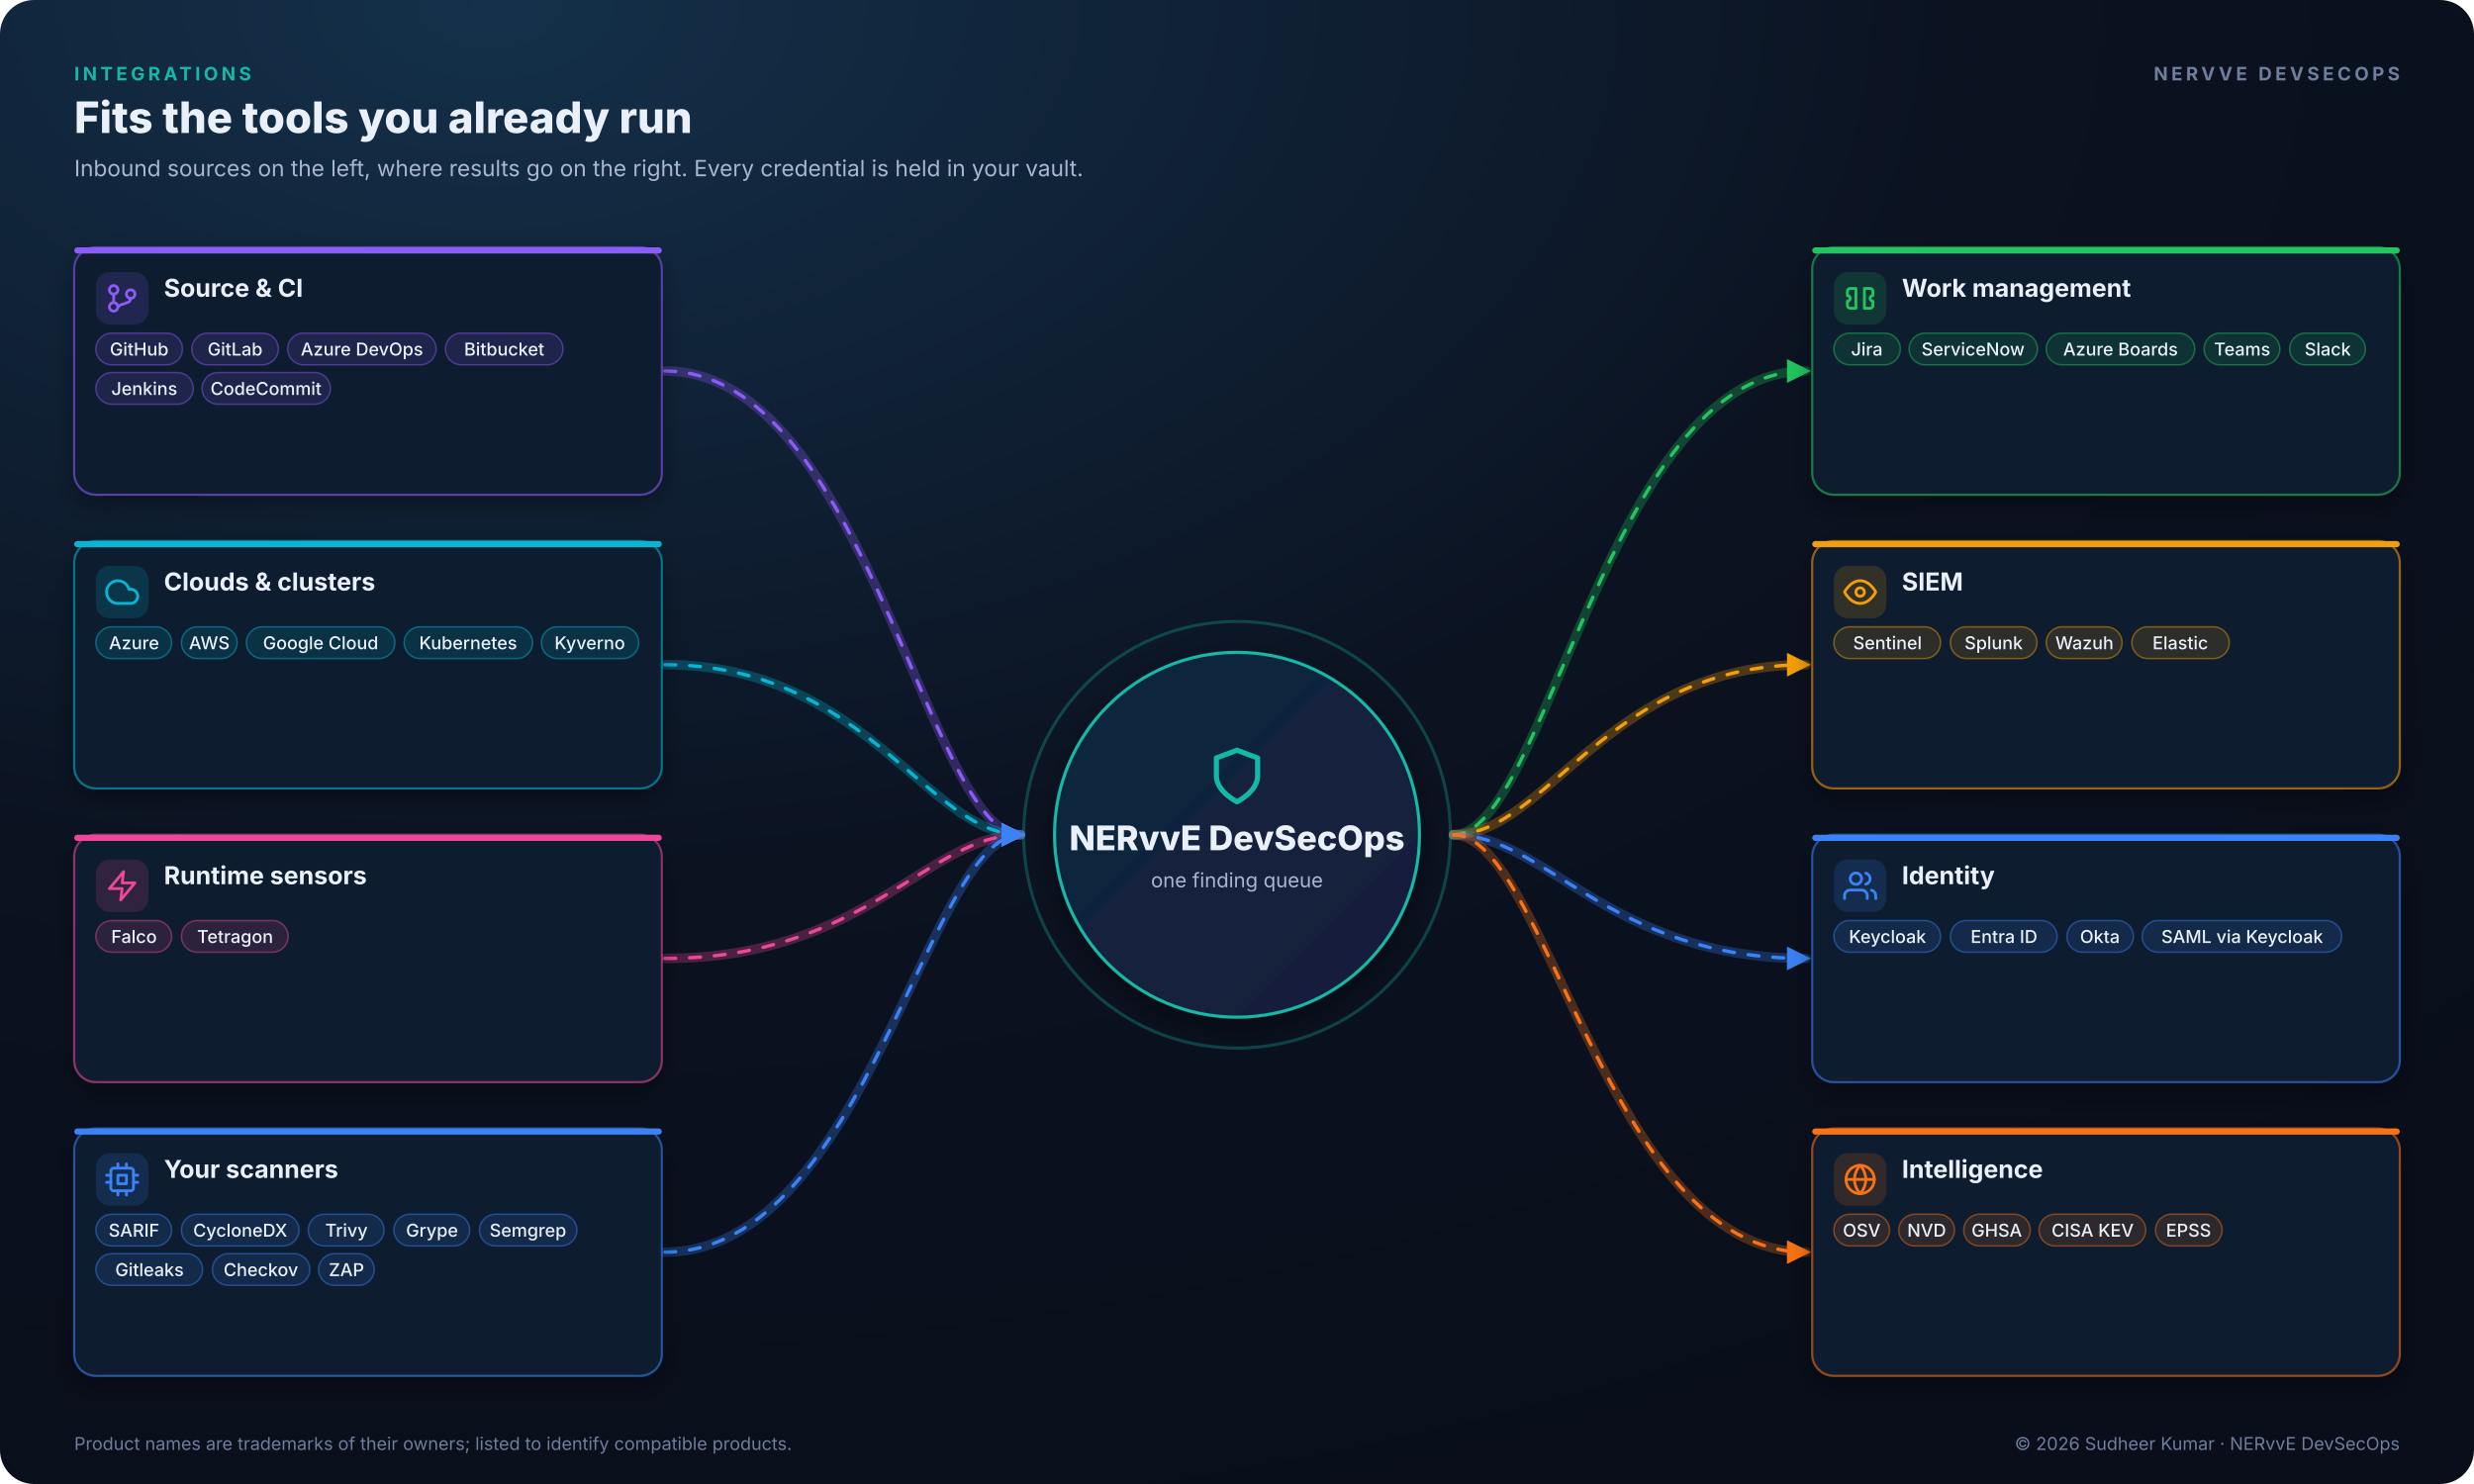
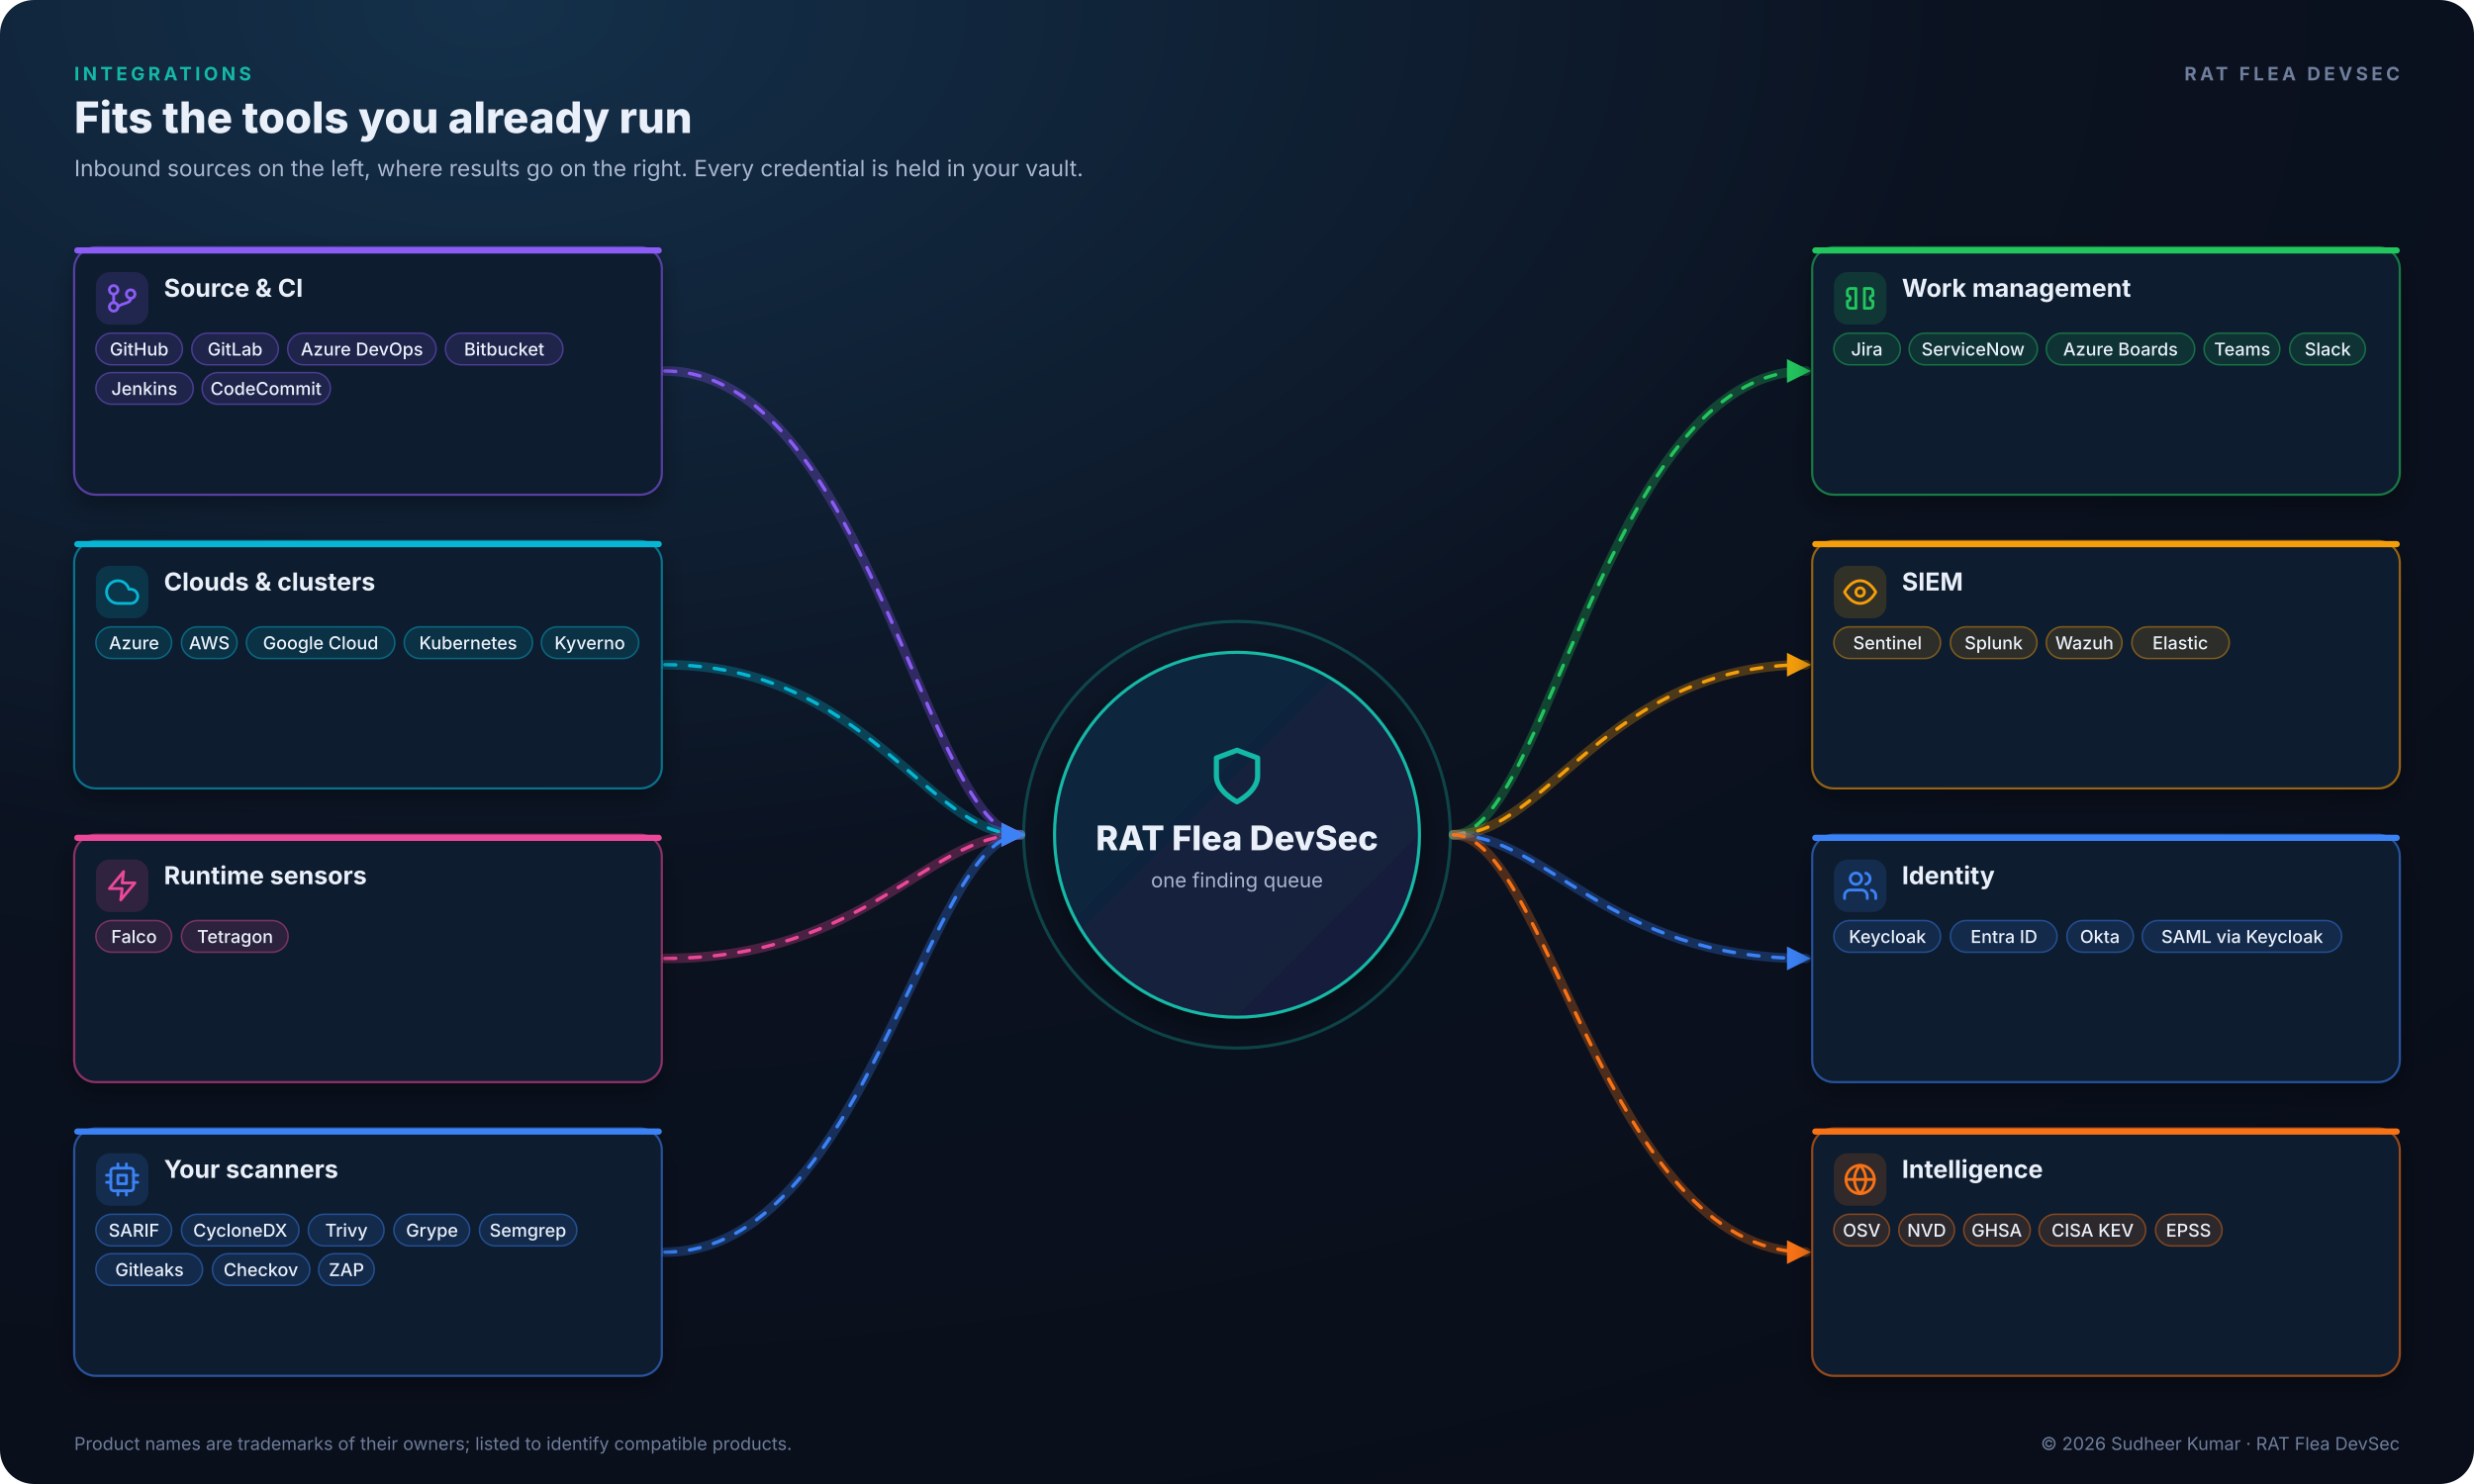
<svg xmlns="http://www.w3.org/2000/svg" viewBox="0 0 1600 960" width="1600" height="960" role="img" aria-labelledby="t d" font-family="Inter, 'Segoe UI', system-ui, -apple-system, Roboto, Arial, sans-serif">
  <style>.flow{stroke-dasharray:7 9;animation:fl 1.1s linear infinite}@keyframes fl{to{stroke-dashoffset:-32}}.pulse{animation:pu 2.4s ease-in-out infinite}@keyframes pu{50%{opacity:.45}}@media (prefers-reduced-motion:reduce){.flow,.pulse{animation:none}}</style>
  <defs>
    <marker id="ar06B6D4" viewBox="0 0 10 10" refX="8" refY="5" markerWidth="7" markerHeight="7" orient="auto-start-reverse">
      <path d="M0 0L10 5L0 10z" fill="#06B6D4" />
    </marker>
    <marker id="ar22C55E" viewBox="0 0 10 10" refX="8" refY="5" markerWidth="7" markerHeight="7" orient="auto-start-reverse">
      <path d="M0 0L10 5L0 10z" fill="#22C55E" />
    </marker>
    <marker id="ar3B82F6" viewBox="0 0 10 10" refX="8" refY="5" markerWidth="7" markerHeight="7" orient="auto-start-reverse">
      <path d="M0 0L10 5L0 10z" fill="#3B82F6" />
    </marker>
    <marker id="ar8B5CF6" viewBox="0 0 10 10" refX="8" refY="5" markerWidth="7" markerHeight="7" orient="auto-start-reverse">
      <path d="M0 0L10 5L0 10z" fill="#8B5CF6" />
    </marker>
    <marker id="arEC4899" viewBox="0 0 10 10" refX="8" refY="5" markerWidth="7" markerHeight="7" orient="auto-start-reverse">
      <path d="M0 0L10 5L0 10z" fill="#EC4899" />
    </marker>
    <marker id="arF59E0B" viewBox="0 0 10 10" refX="8" refY="5" markerWidth="7" markerHeight="7" orient="auto-start-reverse">
      <path d="M0 0L10 5L0 10z" fill="#F59E0B" />
    </marker>
    <marker id="arF97316" viewBox="0 0 10 10" refX="8" refY="5" markerWidth="7" markerHeight="7" orient="auto-start-reverse">
      <path d="M0 0L10 5L0 10z" fill="#F97316" />
    </marker>
    <filter id="sh" x="-10%" y="-10%" width="120%" height="130%">
      <feDropShadow dx="0" dy="6" stdDeviation="8" flood-color="#000" flood-opacity=".35" />
    </filter>
    <radialGradient id="bgg" cx="20%" cy="0%" r="110%">
      <stop offset="0" stop-color="#14304A" />
      <stop offset=".55" stop-color="#0B1220" />
      <stop offset="1" stop-color="#090E1A" />
    </radialGradient>
    <linearGradient id="core" x1="0" y1="0" x2="1" y2="1">
      <stop offset="0" stop-color="#0F2A3F" />
      <stop offset="1" stop-color="#151C3A" />
    </linearGradient>
  </defs>
  <rect width="1600" height="960" rx="22" fill="url(#bgg)" />
  <path d="M430 240 C 560 240, 600 540, 660 540" fill="none" stroke="#8B5CF6" stroke-opacity=".28" stroke-width="6.2" stroke-linecap="round" />
  <path d="M430 240 C 560 240, 600 540, 660 540" fill="none" stroke="#8B5CF6" stroke-width="2.2" stroke-linecap="round" class="flow" marker-end="url(#ar8B5CF6)" />
  <path d="M430 430 C 560 430, 600 540, 660 540" fill="none" stroke="#06B6D4" stroke-opacity=".28" stroke-width="6.2" stroke-linecap="round" />
  <path d="M430 430 C 560 430, 600 540, 660 540" fill="none" stroke="#06B6D4" stroke-width="2.2" stroke-linecap="round" class="flow" marker-end="url(#ar06B6D4)" />
  <path d="M430 620 C 560 620, 600 540, 660 540" fill="none" stroke="#EC4899" stroke-opacity=".28" stroke-width="6.2" stroke-linecap="round" />
  <path d="M430 620 C 560 620, 600 540, 660 540" fill="none" stroke="#EC4899" stroke-width="2.2" stroke-linecap="round" class="flow" marker-end="url(#arEC4899)" />
  <path d="M430 810 C 560 810, 600 540, 660 540" fill="none" stroke="#3B82F6" stroke-opacity=".28" stroke-width="6.2" stroke-linecap="round" />
  <path d="M430 810 C 560 810, 600 540, 660 540" fill="none" stroke="#3B82F6" stroke-width="2.2" stroke-linecap="round" class="flow" marker-end="url(#ar3B82F6)" />
  <path d="M940 540 C 1000 540, 1040 240, 1168 240" fill="none" stroke="#22C55E" stroke-opacity=".28" stroke-width="6.2" stroke-linecap="round" />
  <path d="M940 540 C 1000 540, 1040 240, 1168 240" fill="none" stroke="#22C55E" stroke-width="2.2" stroke-linecap="round" class="flow" marker-end="url(#ar22C55E)" />
  <path d="M940 540 C 1000 540, 1040 430, 1168 430" fill="none" stroke="#F59E0B" stroke-opacity=".28" stroke-width="6.2" stroke-linecap="round" />
  <path d="M940 540 C 1000 540, 1040 430, 1168 430" fill="none" stroke="#F59E0B" stroke-width="2.2" stroke-linecap="round" class="flow" marker-end="url(#arF59E0B)" />
  <path d="M940 540 C 1000 540, 1040 620, 1168 620" fill="none" stroke="#3B82F6" stroke-opacity=".28" stroke-width="6.2" stroke-linecap="round" />
  <path d="M940 540 C 1000 540, 1040 620, 1168 620" fill="none" stroke="#3B82F6" stroke-width="2.2" stroke-linecap="round" class="flow" marker-end="url(#ar3B82F6)" />
  <path d="M940 540 C 1000 540, 1040 810, 1168 810" fill="none" stroke="#F97316" stroke-opacity=".28" stroke-width="6.2" stroke-linecap="round" />
  <path d="M940 540 C 1000 540, 1040 810, 1168 810" fill="none" stroke="#F97316" stroke-width="2.2" stroke-linecap="round" class="flow" marker-end="url(#arF97316)" />
  <text x="48" y="52" font-size="12" fill="#14B8A6" font-weight="700" text-anchor="start" letter-spacing="2.2">
    <tspan x="48" dy="0.0">INTEGRATIONS</tspan>
  </text>
  <text x="48" y="86" font-size="28" fill="#EAF0FA" font-weight="800" text-anchor="start">
    <tspan x="48" dy="0.0">Fits the tools you already run</tspan>
  </text>
  <text x="48" y="114" font-size="14.5" fill="#A9B6CF" font-weight="400" text-anchor="start">
    <tspan x="48" dy="0.0">Inbound sources on the left, where results go on the right. Every credential is held in your vault.</tspan>
  </text>
  <text x="1552" y="52" font-size="12" fill="#6F7E9C" font-weight="700" text-anchor="end" letter-spacing="2.2">
-     <tspan x="1552" dy="0.0">NERVVE DEVSECOPS</tspan>
+     <tspan x="1552" dy="0.0">RAT FLEA DEVSEC</tspan>
  </text>
  <circle cx="800" cy="540" r="118" fill="url(#core)" stroke="#14B8A6" stroke-width="2" filter="url(#sh)" />
  <circle cx="800" cy="540" r="138" fill="none" stroke="#14B8A6" stroke-opacity=".3" stroke-width="2" class="pulse" />
  <g transform="translate(780,482) scale(1.667)" fill="none" stroke="#14B8A6" stroke-width="2" stroke-linecap="round" stroke-linejoin="round">
    <path d="M12 22s8-4 8-10V5l-8-3-8 3v7c0 6 8 10 8 10z" />
  </g>
  <text x="800" y="550" font-size="22" fill="#EAF0FA" font-weight="800" text-anchor="middle">
-     <tspan x="800" dy="0.0">NERvvE DevSecOps</tspan>
+     <tspan x="800" dy="0.0">RAT Flea DevSec</tspan>
  </text>
  <text x="800" y="574" font-size="13" fill="#A9B6CF" font-weight="400" text-anchor="middle">
    <tspan x="800" dy="0.0">one finding queue</tspan>
  </text>
  <rect x="48" y="160" width="380" height="160" rx="14" fill="#111A2E" stroke="#8B5CF6" stroke-opacity=".55" stroke-width="1.4" filter="url(#sh)" />
  <rect x="48" y="160" width="380" height="4" rx="2" fill="#8B5CF6" />
  <rect x="62" y="176" width="34" height="34" rx="9" fill="#8B5CF6" fill-opacity=".16" />
  <g transform="translate(68,182) scale(0.917)" fill="none" stroke="#8B5CF6" stroke-width="2" stroke-linecap="round" stroke-linejoin="round">
    <circle cx="6" cy="6" r="3" />
    <circle cx="6" cy="18" r="3" />
    <circle cx="18" cy="9" r="3" />
    <path d="M6 9v6M18 12c0 4-6 3-9 6" />
  </g>
  <text x="106" y="192" font-size="16" fill="#EAF0FA" font-weight="700" text-anchor="start">
    <tspan x="106" dy="0.0">Source &amp; CI</tspan>
  </text>
  <rect x="62" y="215.5" width="56" height="20.5" rx="10.25" fill="#8B5CF6" fill-opacity=".14" stroke="#8B5CF6" stroke-opacity=".45" />
  <text x="90.01" y="230" font-size="11.5" fill="#EAF0FA" font-weight="500" text-anchor="middle">
    <tspan x="90.01" dy="0.0">GitHub</tspan>
  </text>
  <rect x="124.02" y="215.5" width="56" height="20.5" rx="10.25" fill="#8B5CF6" fill-opacity=".14" stroke="#8B5CF6" stroke-opacity=".45" />
  <text x="152.03" y="230" font-size="11.5" fill="#EAF0FA" font-weight="500" text-anchor="middle">
    <tspan x="152.03" dy="0.0">GitLab</tspan>
  </text>
  <rect x="186.04" y="215.5" width="96" height="20.5" rx="10.25" fill="#8B5CF6" fill-opacity=".14" stroke="#8B5CF6" stroke-opacity=".45" />
  <text x="234.06" y="230" font-size="11.5" fill="#EAF0FA" font-weight="500" text-anchor="middle">
    <tspan x="234.06" dy="0.0">Azure DevOps</tspan>
  </text>
  <rect x="288.08" y="215.5" width="76" height="20.5" rx="10.25" fill="#8B5CF6" fill-opacity=".14" stroke="#8B5CF6" stroke-opacity=".45" />
  <text x="326.095" y="230" font-size="11.5" fill="#EAF0FA" font-weight="500" text-anchor="middle">
    <tspan x="326.095" dy="0.0">Bitbucket</tspan>
  </text>
  <rect x="62" y="241.0" width="63" height="20.5" rx="10.25" fill="#8B5CF6" fill-opacity=".14" stroke="#8B5CF6" stroke-opacity=".45" />
  <text x="93.345" y="255.5" font-size="11.5" fill="#EAF0FA" font-weight="500" text-anchor="middle">
    <tspan x="93.345" dy="0.0">Jenkins</tspan>
  </text>
  <rect x="130.69" y="241.0" width="83" height="20.5" rx="10.25" fill="#8B5CF6" fill-opacity=".14" stroke="#8B5CF6" stroke-opacity=".45" />
  <text x="172.04" y="255.5" font-size="11.5" fill="#EAF0FA" font-weight="500" text-anchor="middle">
    <tspan x="172.04" dy="0.0">CodeCommit</tspan>
  </text>
  <rect x="48" y="350" width="380" height="160" rx="14" fill="#111A2E" stroke="#06B6D4" stroke-opacity=".55" stroke-width="1.4" filter="url(#sh)" />
  <rect x="48" y="350" width="380" height="4" rx="2" fill="#06B6D4" />
  <rect x="62" y="366" width="34" height="34" rx="9" fill="#06B6D4" fill-opacity=".16" />
  <g transform="translate(68,372) scale(0.917)" fill="none" stroke="#06B6D4" stroke-width="2" stroke-linecap="round" stroke-linejoin="round">
    <path d="M18 10h-1.26A8 8 0 109 20h9a5 5 0 000-10z" />
  </g>
  <text x="106" y="382" font-size="16" fill="#EAF0FA" font-weight="700" text-anchor="start">
    <tspan x="106" dy="0.0">Clouds &amp; clusters</tspan>
  </text>
  <rect x="62" y="405.5" width="49" height="20.5" rx="10.25" fill="#06B6D4" fill-opacity=".14" stroke="#06B6D4" stroke-opacity=".45" />
  <text x="86.675" y="420" font-size="11.5" fill="#EAF0FA" font-weight="500" text-anchor="middle">
    <tspan x="86.675" dy="0.0">Azure</tspan>
  </text>
  <rect x="117.35" y="405.5" width="36" height="20.5" rx="10.25" fill="#06B6D4" fill-opacity=".14" stroke="#06B6D4" stroke-opacity=".45" />
  <text x="135.355" y="420" font-size="11.5" fill="#EAF0FA" font-weight="500" text-anchor="middle">
    <tspan x="135.355" dy="0.0">AWS</tspan>
  </text>
  <rect x="159.36" y="405.5" width="96" height="20.5" rx="10.25" fill="#06B6D4" fill-opacity=".14" stroke="#06B6D4" stroke-opacity=".45" />
  <text x="207.38" y="420" font-size="11.5" fill="#EAF0FA" font-weight="500" text-anchor="middle">
    <tspan x="207.38" dy="0.0">Google Cloud</tspan>
  </text>
  <rect x="261.4" y="405.5" width="83" height="20.5" rx="10.25" fill="#06B6D4" fill-opacity=".14" stroke="#06B6D4" stroke-opacity=".45" />
  <text x="302.75" y="420" font-size="11.5" fill="#EAF0FA" font-weight="500" text-anchor="middle">
    <tspan x="302.75" dy="0.0">Kubernetes</tspan>
  </text>
  <rect x="350.1" y="405.5" width="63" height="20.5" rx="10.25" fill="#06B6D4" fill-opacity=".14" stroke="#06B6D4" stroke-opacity=".45" />
  <text x="381.445" y="420" font-size="11.5" fill="#EAF0FA" font-weight="500" text-anchor="middle">
    <tspan x="381.445" dy="0.0">Kyverno</tspan>
  </text>
  <rect x="48" y="540" width="380" height="160" rx="14" fill="#111A2E" stroke="#EC4899" stroke-opacity=".55" stroke-width="1.4" filter="url(#sh)" />
  <rect x="48" y="540" width="380" height="4" rx="2" fill="#EC4899" />
  <rect x="62" y="556" width="34" height="34" rx="9" fill="#EC4899" fill-opacity=".16" />
  <g transform="translate(68,562) scale(0.917)" fill="none" stroke="#EC4899" stroke-width="2" stroke-linecap="round" stroke-linejoin="round">
    <path d="M13 2L3 14h9l-1 8 10-12h-9l1-8z" />
  </g>
  <text x="106" y="572" font-size="16" fill="#EAF0FA" font-weight="700" text-anchor="start">
    <tspan x="106" dy="0.0">Runtime sensors</tspan>
  </text>
  <rect x="62" y="595.5" width="49" height="20.5" rx="10.25" fill="#EC4899" fill-opacity=".14" stroke="#EC4899" stroke-opacity=".45" />
  <text x="86.675" y="610" font-size="11.5" fill="#EAF0FA" font-weight="500" text-anchor="middle">
    <tspan x="86.675" dy="0.0">Falco</tspan>
  </text>
  <rect x="117.35" y="595.5" width="69" height="20.5" rx="10.25" fill="#EC4899" fill-opacity=".14" stroke="#EC4899" stroke-opacity=".45" />
  <text x="152.03" y="610" font-size="11.5" fill="#EAF0FA" font-weight="500" text-anchor="middle">
    <tspan x="152.03" dy="0.0">Tetragon</tspan>
  </text>
  <rect x="48" y="730" width="380" height="160" rx="14" fill="#111A2E" stroke="#3B82F6" stroke-opacity=".55" stroke-width="1.4" filter="url(#sh)" />
  <rect x="48" y="730" width="380" height="4" rx="2" fill="#3B82F6" />
  <rect x="62" y="746" width="34" height="34" rx="9" fill="#3B82F6" fill-opacity=".16" />
  <g transform="translate(68,752) scale(0.917)" fill="none" stroke="#3B82F6" stroke-width="2" stroke-linecap="round" stroke-linejoin="round">
    <rect x="4" y="4" width="16" height="16" rx="2" />
    <rect x="9" y="9" width="6" height="6" />
    <path d="M9 1v3M15 1v3M9 20v3M15 20v3M20 9h3M20 14h3M1 9h3M1 14h3" />
  </g>
  <text x="106" y="762" font-size="16" fill="#EAF0FA" font-weight="700" text-anchor="start">
    <tspan x="106" dy="0.0">Your scanners</tspan>
  </text>
  <rect x="62" y="785.5" width="49" height="20.5" rx="10.25" fill="#3B82F6" fill-opacity=".14" stroke="#3B82F6" stroke-opacity=".45" />
  <text x="86.675" y="800" font-size="11.5" fill="#EAF0FA" font-weight="500" text-anchor="middle">
    <tspan x="86.675" dy="0.0">SARIF</tspan>
  </text>
  <rect x="117.35" y="785.5" width="76" height="20.5" rx="10.25" fill="#3B82F6" fill-opacity=".14" stroke="#3B82F6" stroke-opacity=".45" />
  <text x="155.365" y="800" font-size="11.5" fill="#EAF0FA" font-weight="500" text-anchor="middle">
    <tspan x="155.365" dy="0.0">CycloneDX</tspan>
  </text>
  <rect x="199.38" y="785.5" width="49" height="20.5" rx="10.25" fill="#3B82F6" fill-opacity=".14" stroke="#3B82F6" stroke-opacity=".45" />
  <text x="224.055" y="800" font-size="11.5" fill="#EAF0FA" font-weight="500" text-anchor="middle">
    <tspan x="224.055" dy="0.0">Trivy</tspan>
  </text>
  <rect x="254.73" y="785.5" width="49" height="20.5" rx="10.25" fill="#3B82F6" fill-opacity=".14" stroke="#3B82F6" stroke-opacity=".45" />
  <text x="279.405" y="800" font-size="11.5" fill="#EAF0FA" font-weight="500" text-anchor="middle">
    <tspan x="279.405" dy="0.0">Grype</tspan>
  </text>
  <rect x="310.08" y="785.5" width="63" height="20.5" rx="10.25" fill="#3B82F6" fill-opacity=".14" stroke="#3B82F6" stroke-opacity=".45" />
  <text x="341.425" y="800" font-size="11.5" fill="#EAF0FA" font-weight="500" text-anchor="middle">
    <tspan x="341.425" dy="0.0">Semgrep</tspan>
  </text>
  <rect x="62" y="811.0" width="69" height="20.5" rx="10.25" fill="#3B82F6" fill-opacity=".14" stroke="#3B82F6" stroke-opacity=".45" />
  <text x="96.68" y="825.5" font-size="11.5" fill="#EAF0FA" font-weight="500" text-anchor="middle">
    <tspan x="96.68" dy="0.0">Gitleaks</tspan>
  </text>
  <rect x="137.36" y="811.0" width="63" height="20.5" rx="10.25" fill="#3B82F6" fill-opacity=".14" stroke="#3B82F6" stroke-opacity=".45" />
  <text x="168.705" y="825.5" font-size="11.5" fill="#EAF0FA" font-weight="500" text-anchor="middle">
    <tspan x="168.705" dy="0.0">Checkov</tspan>
  </text>
  <rect x="206.05" y="811.0" width="36" height="20.5" rx="10.25" fill="#3B82F6" fill-opacity=".14" stroke="#3B82F6" stroke-opacity=".45" />
  <text x="224.055" y="825.5" font-size="11.5" fill="#EAF0FA" font-weight="500" text-anchor="middle">
    <tspan x="224.055" dy="0.0">ZAP</tspan>
  </text>
  <rect x="1172" y="160" width="380" height="160" rx="14" fill="#111A2E" stroke="#22C55E" stroke-opacity=".55" stroke-width="1.4" filter="url(#sh)" />
  <rect x="1172" y="160" width="380" height="4" rx="2" fill="#22C55E" />
  <rect x="1186" y="176" width="34" height="34" rx="9" fill="#22C55E" fill-opacity=".16" />
  <g transform="translate(1192,182) scale(0.917)" fill="none" stroke="#22C55E" stroke-width="2" stroke-linecap="round" stroke-linejoin="round">
    <path d="M9 5H5a2 2 0 00-2 2v3a2 2 0 010 4v3a2 2 0 002 2h4M15 5h4a2 2 0 012 2v3a2 2 0 000 4v3a2 2 0 01-2 2h-4M9 5v14M15 5v14" />
  </g>
  <text x="1230" y="192" font-size="16" fill="#EAF0FA" font-weight="700" text-anchor="start">
    <tspan x="1230" dy="0.0">Work management</tspan>
  </text>
  <rect x="1186" y="215.5" width="43" height="20.5" rx="10.25" fill="#22C55E" fill-opacity=".14" stroke="#22C55E" stroke-opacity=".45" />
  <text x="1207.34" y="230" font-size="11.5" fill="#EAF0FA" font-weight="500" text-anchor="middle">
    <tspan x="1207.34" dy="0.0">Jira</tspan>
  </text>
  <rect x="1234.68" y="215.5" width="83" height="20.5" rx="10.25" fill="#22C55E" fill-opacity=".14" stroke="#22C55E" stroke-opacity=".45" />
  <text x="1276.03" y="230" font-size="11.5" fill="#EAF0FA" font-weight="500" text-anchor="middle">
    <tspan x="1276.03" dy="0.0">ServiceNow</tspan>
  </text>
  <rect x="1323.38" y="215.5" width="96" height="20.5" rx="10.25" fill="#22C55E" fill-opacity=".14" stroke="#22C55E" stroke-opacity=".45" />
  <text x="1371.4" y="230" font-size="11.5" fill="#EAF0FA" font-weight="500" text-anchor="middle">
    <tspan x="1371.4" dy="0.0">Azure Boards</tspan>
  </text>
  <rect x="1425.42" y="215.5" width="49" height="20.5" rx="10.25" fill="#22C55E" fill-opacity=".14" stroke="#22C55E" stroke-opacity=".45" />
  <text x="1450.095" y="230" font-size="11.5" fill="#EAF0FA" font-weight="500" text-anchor="middle">
    <tspan x="1450.095" dy="0.0">Teams</tspan>
  </text>
  <rect x="1480.77" y="215.5" width="49" height="20.5" rx="10.25" fill="#22C55E" fill-opacity=".14" stroke="#22C55E" stroke-opacity=".45" />
  <text x="1505.445" y="230" font-size="11.5" fill="#EAF0FA" font-weight="500" text-anchor="middle">
    <tspan x="1505.445" dy="0.0">Slack</tspan>
  </text>
  <rect x="1172" y="350" width="380" height="160" rx="14" fill="#111A2E" stroke="#F59E0B" stroke-opacity=".55" stroke-width="1.4" filter="url(#sh)" />
  <rect x="1172" y="350" width="380" height="4" rx="2" fill="#F59E0B" />
  <rect x="1186" y="366" width="34" height="34" rx="9" fill="#F59E0B" fill-opacity=".16" />
  <g transform="translate(1192,372) scale(0.917)" fill="none" stroke="#F59E0B" stroke-width="2" stroke-linecap="round" stroke-linejoin="round">
    <path d="M1 12s4-8 11-8 11 8 11 8-4 8-11 8-11-8-11-8z" />
    <circle cx="12" cy="12" r="3" />
  </g>
  <text x="1230" y="382" font-size="16" fill="#EAF0FA" font-weight="700" text-anchor="start">
    <tspan x="1230" dy="0.0">SIEM</tspan>
  </text>
  <rect x="1186" y="405.5" width="69" height="20.5" rx="10.25" fill="#F59E0B" fill-opacity=".14" stroke="#F59E0B" stroke-opacity=".45" />
  <text x="1220.68" y="420" font-size="11.5" fill="#EAF0FA" font-weight="500" text-anchor="middle">
    <tspan x="1220.68" dy="0.0">Sentinel</tspan>
  </text>
  <rect x="1261.36" y="405.5" width="56" height="20.5" rx="10.25" fill="#F59E0B" fill-opacity=".14" stroke="#F59E0B" stroke-opacity=".45" />
  <text x="1289.37" y="420" font-size="11.5" fill="#EAF0FA" font-weight="500" text-anchor="middle">
    <tspan x="1289.37" dy="0.0">Splunk</tspan>
  </text>
  <rect x="1323.38" y="405.5" width="49" height="20.5" rx="10.25" fill="#F59E0B" fill-opacity=".14" stroke="#F59E0B" stroke-opacity=".45" />
  <text x="1348.055" y="420" font-size="11.5" fill="#EAF0FA" font-weight="500" text-anchor="middle">
    <tspan x="1348.055" dy="0.0">Wazuh</tspan>
  </text>
  <rect x="1378.73" y="405.5" width="63" height="20.5" rx="10.25" fill="#F59E0B" fill-opacity=".14" stroke="#F59E0B" stroke-opacity=".45" />
  <text x="1410.075" y="420" font-size="11.5" fill="#EAF0FA" font-weight="500" text-anchor="middle">
    <tspan x="1410.075" dy="0.0">Elastic</tspan>
  </text>
  <rect x="1172" y="540" width="380" height="160" rx="14" fill="#111A2E" stroke="#3B82F6" stroke-opacity=".55" stroke-width="1.4" filter="url(#sh)" />
  <rect x="1172" y="540" width="380" height="4" rx="2" fill="#3B82F6" />
  <rect x="1186" y="556" width="34" height="34" rx="9" fill="#3B82F6" fill-opacity=".16" />
  <g transform="translate(1192,562) scale(0.917)" fill="none" stroke="#3B82F6" stroke-width="2" stroke-linecap="round" stroke-linejoin="round">
    <path d="M17 21v-2a4 4 0 00-4-4H5a4 4 0 00-4 4v2" />
    <circle cx="9" cy="7" r="4" />
    <path d="M23 21v-2a4 4 0 00-3-3.87M16 3.13a4 4 0 010 7.75" />
  </g>
  <text x="1230" y="572" font-size="16" fill="#EAF0FA" font-weight="700" text-anchor="start">
    <tspan x="1230" dy="0.0">Identity</tspan>
  </text>
  <rect x="1186" y="595.5" width="69" height="20.5" rx="10.25" fill="#3B82F6" fill-opacity=".14" stroke="#3B82F6" stroke-opacity=".45" />
  <text x="1220.68" y="610" font-size="11.5" fill="#EAF0FA" font-weight="500" text-anchor="middle">
    <tspan x="1220.68" dy="0.0">Keycloak</tspan>
  </text>
  <rect x="1261.36" y="595.5" width="69" height="20.5" rx="10.25" fill="#3B82F6" fill-opacity=".14" stroke="#3B82F6" stroke-opacity=".45" />
  <text x="1296.04" y="610" font-size="11.5" fill="#EAF0FA" font-weight="500" text-anchor="middle">
    <tspan x="1296.04" dy="0.0">Entra ID</tspan>
  </text>
  <rect x="1336.72" y="595.5" width="43" height="20.5" rx="10.25" fill="#3B82F6" fill-opacity=".14" stroke="#3B82F6" stroke-opacity=".45" />
  <text x="1358.06" y="610" font-size="11.5" fill="#EAF0FA" font-weight="500" text-anchor="middle">
    <tspan x="1358.06" dy="0.0">Okta</tspan>
  </text>
  <rect x="1385.4" y="595.5" width="129" height="20.5" rx="10.25" fill="#3B82F6" fill-opacity=".14" stroke="#3B82F6" stroke-opacity=".45" />
  <text x="1450.095" y="610" font-size="11.5" fill="#EAF0FA" font-weight="500" text-anchor="middle">
    <tspan x="1450.095" dy="0.0">SAML via Keycloak</tspan>
  </text>
  <rect x="1172" y="730" width="380" height="160" rx="14" fill="#111A2E" stroke="#F97316" stroke-opacity=".55" stroke-width="1.4" filter="url(#sh)" />
  <rect x="1172" y="730" width="380" height="4" rx="2" fill="#F97316" />
  <rect x="1186" y="746" width="34" height="34" rx="9" fill="#F97316" fill-opacity=".16" />
  <g transform="translate(1192,752) scale(0.917)" fill="none" stroke="#F97316" stroke-width="2" stroke-linecap="round" stroke-linejoin="round">
    <circle cx="12" cy="12" r="10" />
    <path d="M2 12h20M12 2a15.3 15.3 0 014 10 15.3 15.3 0 01-4 10 15.3 15.3 0 01-4-10 15.3 15.3 0 014-10z" />
  </g>
  <text x="1230" y="762" font-size="16" fill="#EAF0FA" font-weight="700" text-anchor="start">
    <tspan x="1230" dy="0.0">Intelligence</tspan>
  </text>
  <rect x="1186" y="785.5" width="36" height="20.5" rx="10.25" fill="#F97316" fill-opacity=".14" stroke="#F97316" stroke-opacity=".45" />
  <text x="1204.005" y="800" font-size="11.5" fill="#EAF0FA" font-weight="500" text-anchor="middle">
    <tspan x="1204.005" dy="0.0">OSV</tspan>
  </text>
  <rect x="1228.01" y="785.5" width="36" height="20.5" rx="10.25" fill="#F97316" fill-opacity=".14" stroke="#F97316" stroke-opacity=".45" />
  <text x="1246.015" y="800" font-size="11.5" fill="#EAF0FA" font-weight="500" text-anchor="middle">
    <tspan x="1246.015" dy="0.0">NVD</tspan>
  </text>
  <rect x="1270.02" y="785.5" width="43" height="20.5" rx="10.25" fill="#F97316" fill-opacity=".14" stroke="#F97316" stroke-opacity=".45" />
  <text x="1291.36" y="800" font-size="11.5" fill="#EAF0FA" font-weight="500" text-anchor="middle">
    <tspan x="1291.36" dy="0.0">GHSA</tspan>
  </text>
  <rect x="1318.7" y="785.5" width="69" height="20.5" rx="10.25" fill="#F97316" fill-opacity=".14" stroke="#F97316" stroke-opacity=".45" />
  <text x="1353.38" y="800" font-size="11.5" fill="#EAF0FA" font-weight="500" text-anchor="middle">
    <tspan x="1353.38" dy="0.0">CISA KEV</tspan>
  </text>
  <rect x="1394.06" y="785.5" width="43" height="20.5" rx="10.25" fill="#F97316" fill-opacity=".14" stroke="#F97316" stroke-opacity=".45" />
  <text x="1415.4" y="800" font-size="11.5" fill="#EAF0FA" font-weight="500" text-anchor="middle">
    <tspan x="1415.4" dy="0.0">EPSS</tspan>
  </text>
  <text x="48" y="938" font-size="11.5" fill="#6F7E9C" font-weight="400" text-anchor="start">
    <tspan x="48" dy="0.0">Product names are trademarks of their owners; listed to identify compatible products.</tspan>
  </text>
  <text x="1552" y="938" font-size="11.5" fill="#6F7E9C" font-weight="400" text-anchor="end">
-     <tspan x="1552" dy="0.0">© 2026 Sudheer Kumar · NERvvE DevSecOps</tspan>
+     <tspan x="1552" dy="0.0">© 2026 Sudheer Kumar · RAT Flea DevSec</tspan>
  </text>
</svg>
